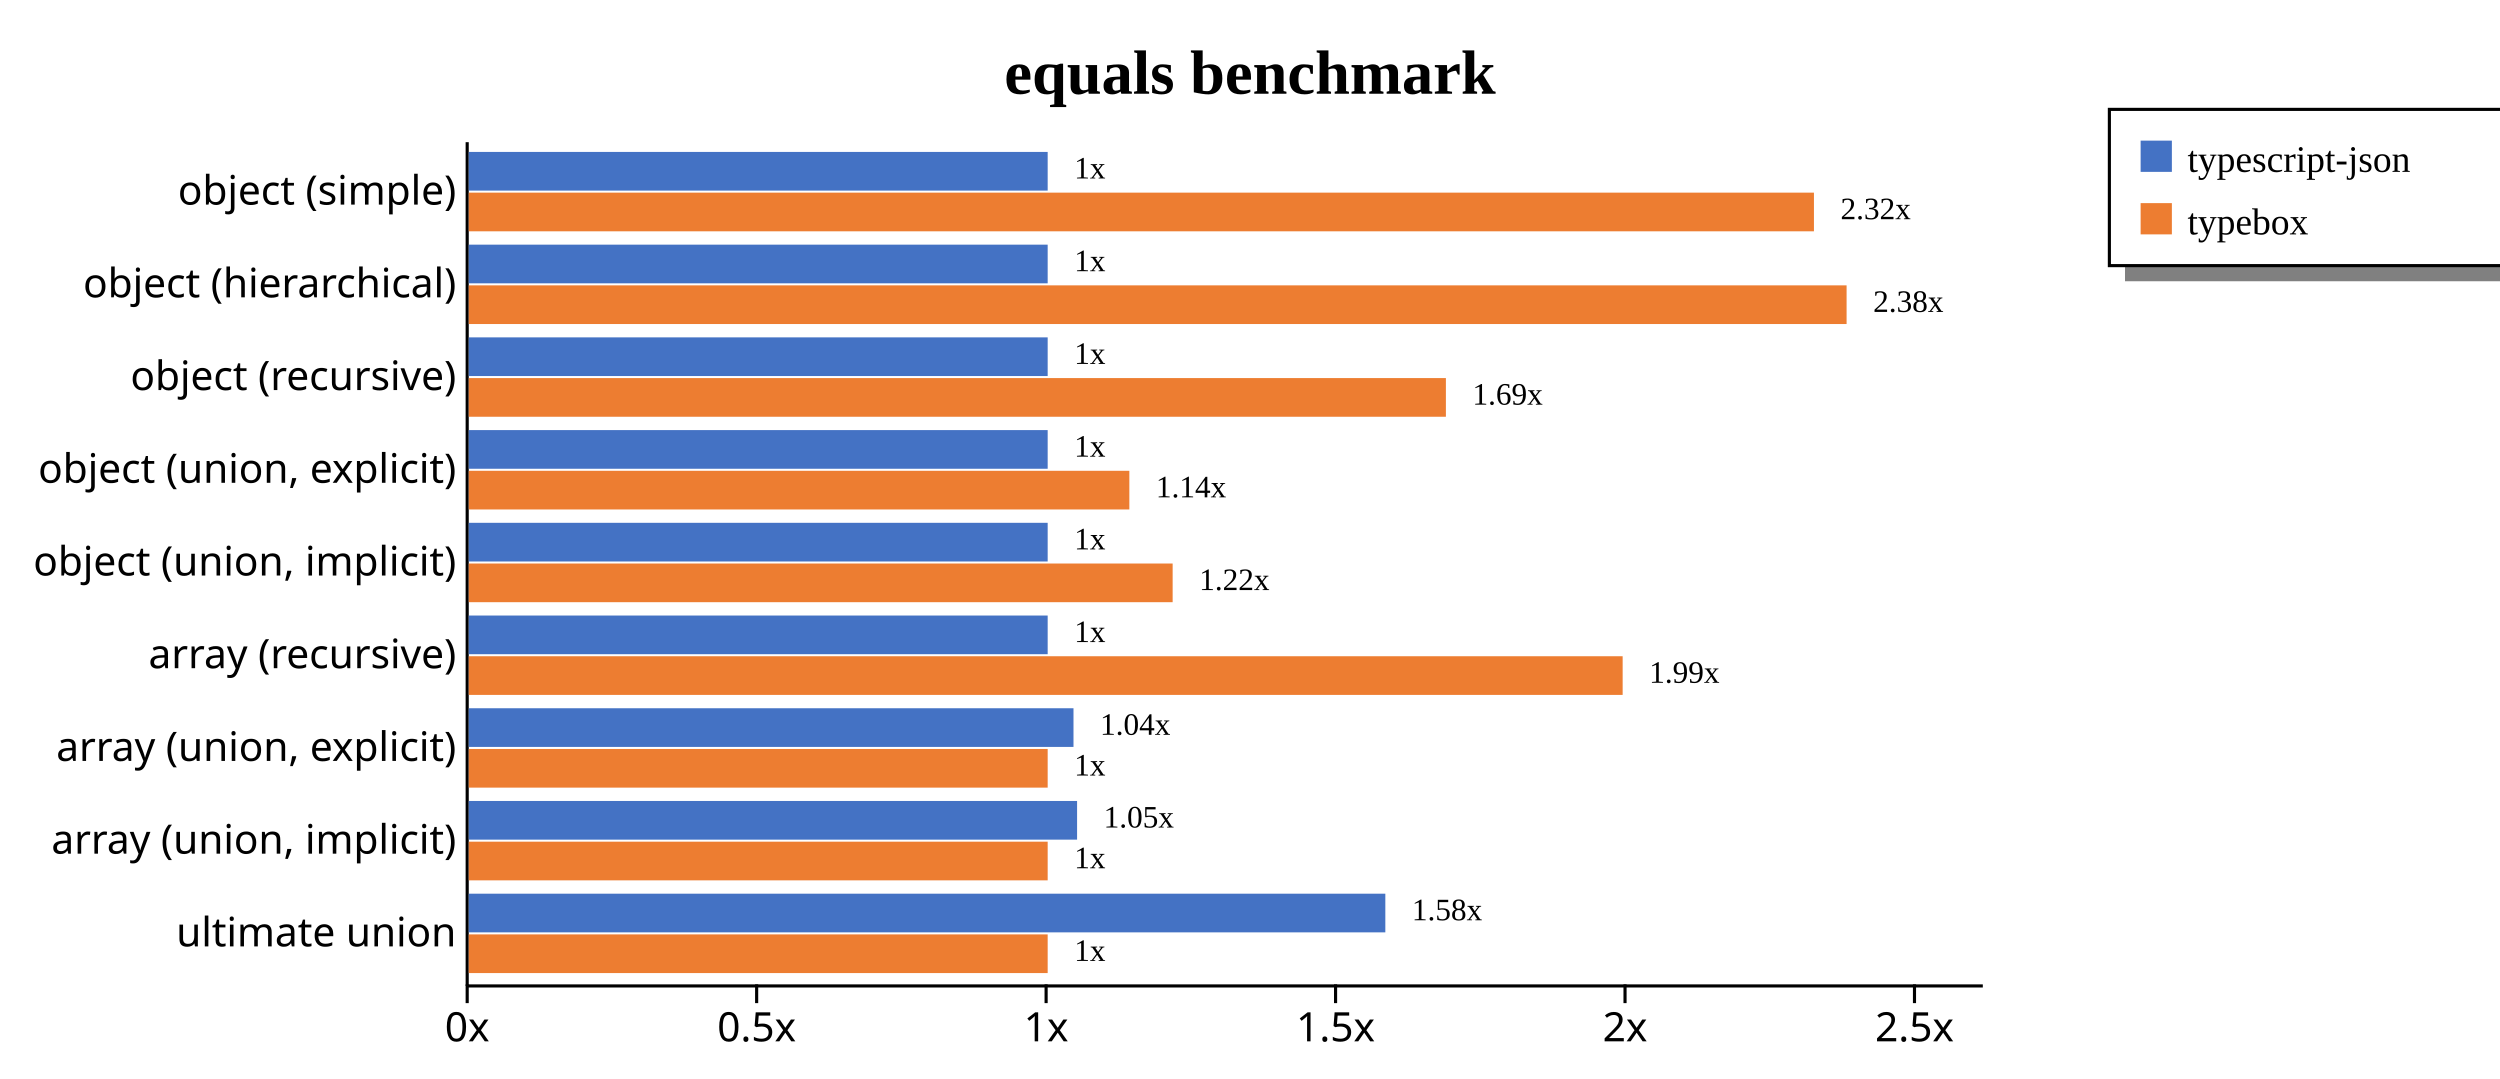
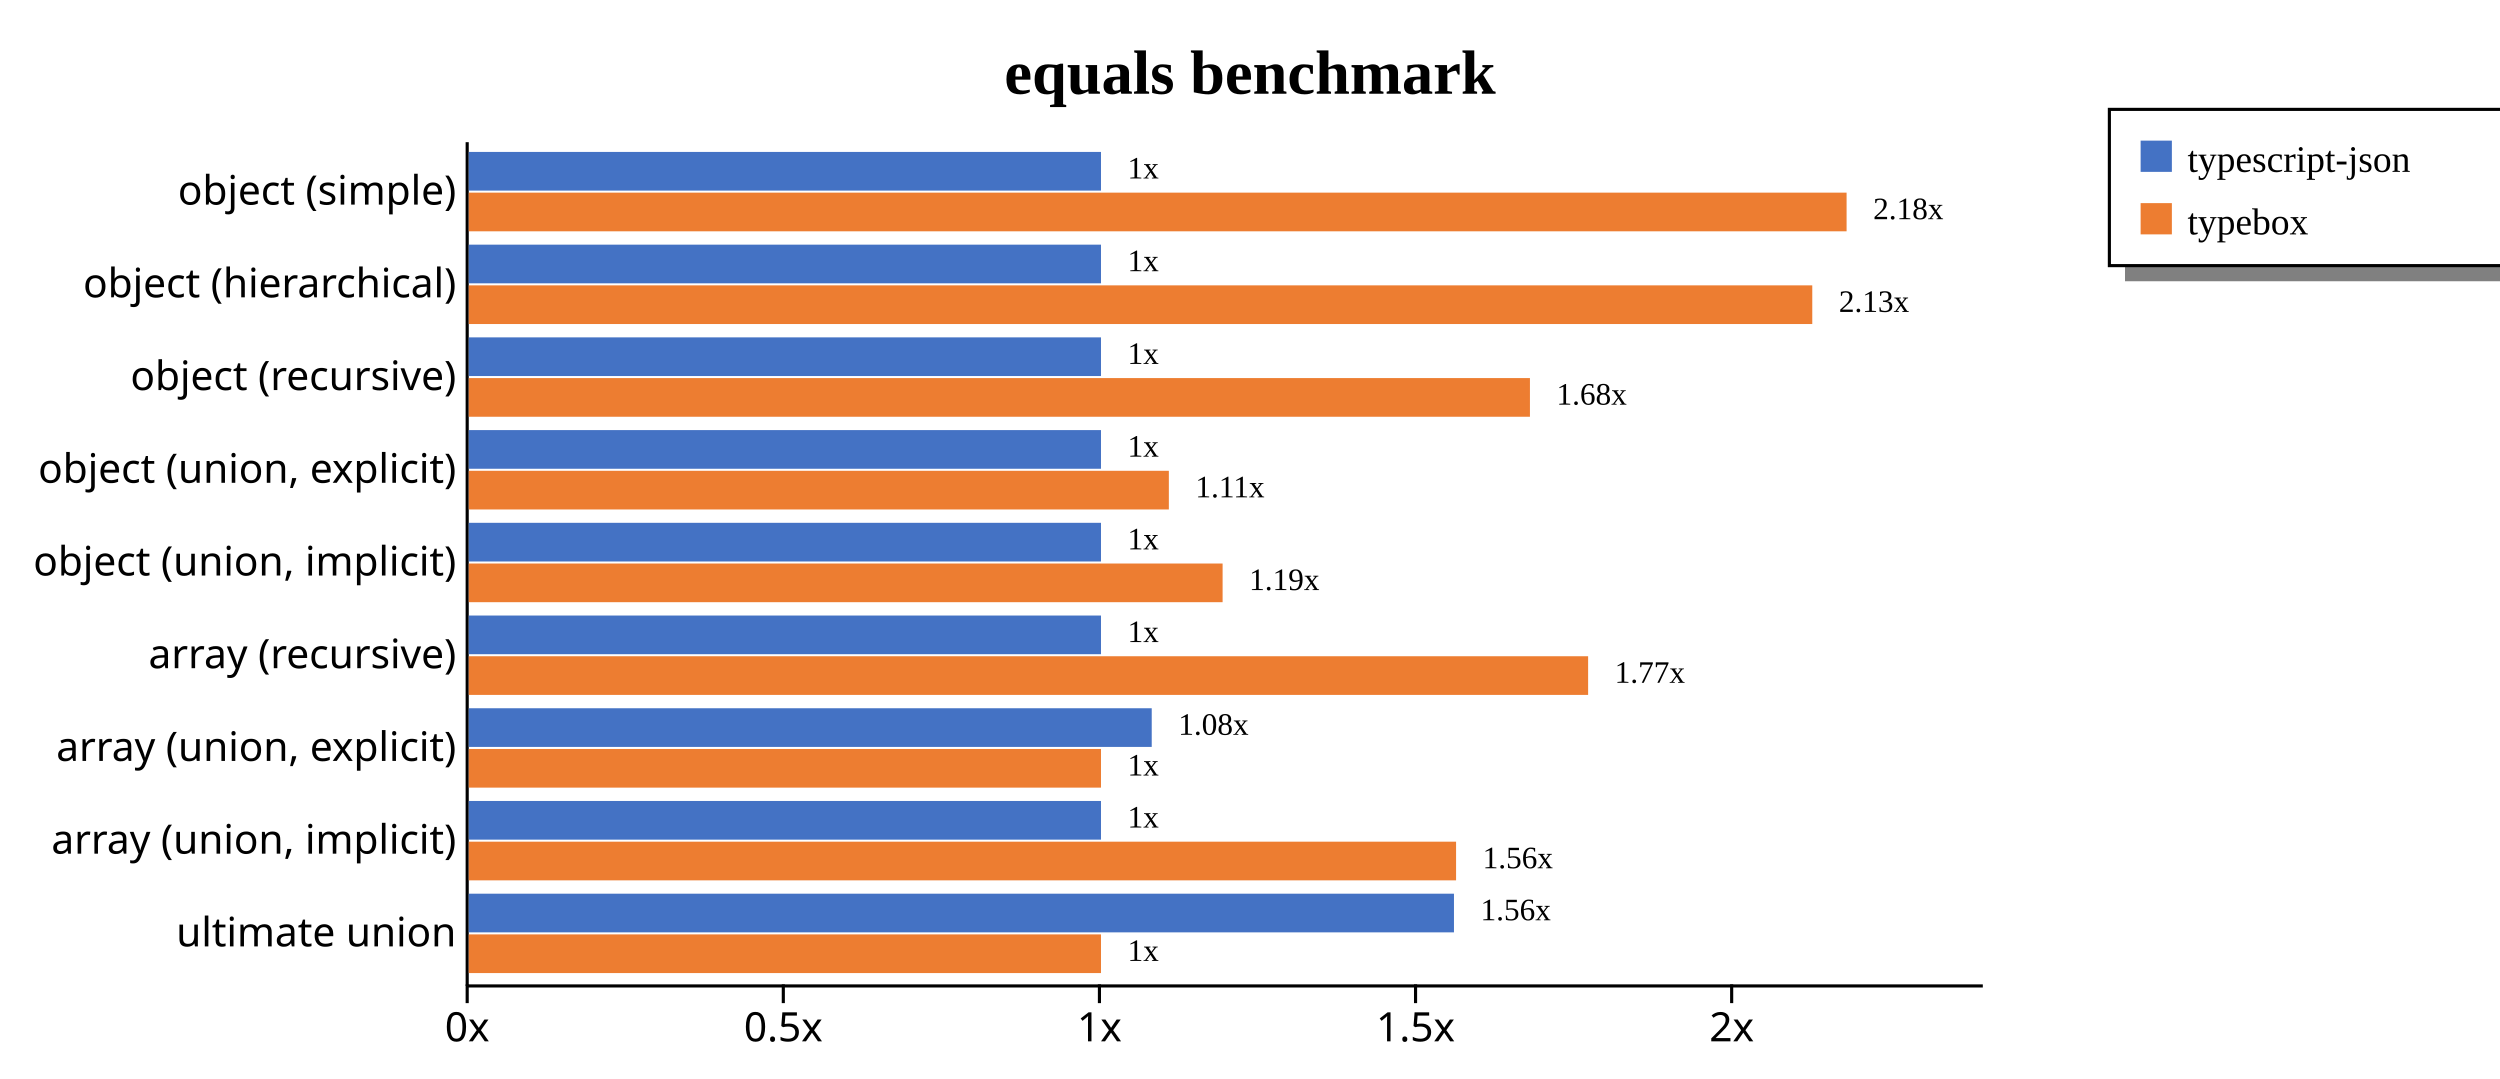
<svg xmlns="http://www.w3.org/2000/svg" width="800" height="345" style="background-color: white;">
  <g class="y axis" transform="translate(149,45)" fill="none" font-size="10" font-family="sans-serif" text-anchor="end" style="font-size: 13px;">
    <path class="domain" stroke="currentColor" d="M0.5,0.5V270.5" />
    <g class="tick" opacity="1" transform="translate(0,16.31868)" style="font-size: 13px;">
      <line stroke="currentColor" x2="0" />
      <text fill="currentColor" x="-3" dy="0.32em">object (simple)    </text>
    </g>
    <g class="tick" opacity="1" transform="translate(0,45.98901)" style="font-size: 13px;">
      <line stroke="currentColor" x2="0" />
      <text fill="currentColor" x="-3" dy="0.32em">object (hierarchical)    </text>
    </g>
    <g class="tick" opacity="1" transform="translate(0,75.65934)" style="font-size: 13px;">
      <line stroke="currentColor" x2="0" />
      <text fill="currentColor" x="-3" dy="0.32em">object (recursive)    </text>
    </g>
    <g class="tick" opacity="1" transform="translate(0,105.3297)" style="font-size: 13px;">
      <line stroke="currentColor" x2="0" />
      <text fill="currentColor" x="-3" dy="0.32em">object (union, explicit)    </text>
    </g>
    <g class="tick" opacity="1" transform="translate(0,135)" style="font-size: 13px;">
      <line stroke="currentColor" x2="0" />
      <text fill="currentColor" x="-3" dy="0.32em">object (union, implicit)    </text>
    </g>
    <g class="tick" opacity="1" transform="translate(0,164.6703)" style="font-size: 13px;">
      <line stroke="currentColor" x2="0" />
      <text fill="currentColor" x="-3" dy="0.32em">array (recursive)    </text>
    </g>
    <g class="tick" opacity="1" transform="translate(0,194.3407)" style="font-size: 13px;">
      <line stroke="currentColor" x2="0" />
      <text fill="currentColor" x="-3" dy="0.32em">array (union, explicit)    </text>
    </g>
    <g class="tick" opacity="1" transform="translate(0,224.011)" style="font-size: 13px;">
      <line stroke="currentColor" x2="0" />
      <text fill="currentColor" x="-3" dy="0.32em">array (union, implicit)    </text>
    </g>
    <g class="tick" opacity="1" transform="translate(0,253.6813)" style="font-size: 13px;">
      <line stroke="currentColor" x2="0" />
      <text fill="currentColor" x="-3" dy="0.32em">ultimate union    </text>
    </g>
  </g>
  <g class="x axis" transform="translate(149,315)" fill="none" font-size="10" font-family="sans-serif" text-anchor="middle" style="font-size: 13px;">
    <path class="domain" stroke="currentColor" d="M0.5,0.5H485.5" />
    <g class="tick" opacity="1" transform="translate(0.5,0)" style="font-size: 13px;">
      <line stroke="currentColor" y2="6" />
      <text fill="currentColor" y="9" dy="0.71em">0x</text>
    </g>
-     <g class="tick" opacity="1" transform="translate(93.12734,0)" style="font-size: 13px;">
+     <g class="tick" opacity="1" transform="translate(101.6586,0)" style="font-size: 13px;">
      <line stroke="currentColor" y2="6" />
      <text fill="currentColor" y="9" dy="0.71em">0.5x</text>
    </g>
-     <g class="tick" opacity="1" transform="translate(185.7547,0)" style="font-size: 13px;">
+     <g class="tick" opacity="1" transform="translate(202.8171,0)" style="font-size: 13px;">
      <line stroke="currentColor" y2="6" />
      <text fill="currentColor" y="9" dy="0.71em">1x</text>
    </g>
-     <g class="tick" opacity="1" transform="translate(278.382,0)" style="font-size: 13px;">
+     <g class="tick" opacity="1" transform="translate(303.9757,0)" style="font-size: 13px;">
      <line stroke="currentColor" y2="6" />
      <text fill="currentColor" y="9" dy="0.71em">1.5x</text>
    </g>
-     <g class="tick" opacity="1" transform="translate(371.0093,0)" style="font-size: 13px;">
+     <g class="tick" opacity="1" transform="translate(405.1343,0)" style="font-size: 13px;">
      <line stroke="currentColor" y2="6" />
      <text fill="currentColor" y="9" dy="0.71em">2x</text>
-     </g>
-     <g class="tick" opacity="1" transform="translate(463.6367,0)" style="font-size: 13px;">
-       <line stroke="currentColor" y2="6" />
-       <text fill="currentColor" y="9" dy="0.71em">2.5x</text>
    </g>
  </g>
  <text transform="translate(400, 30)" style="text-anchor: middle; font-size: 20px; font-weight: bold;">equals benchmark</text>
  <rect x="680" y="85" width="200" height="5" fill="gray" />
  <rect x="675" y="35" width="200" height="50" fill="none" stroke="black" />
  <rect x="685" y="45" width="10" height="10" style="fill: #4472c4;" />
  <text x="700" y="55" style="font-size: 12px;">typescript-json</text>
  <rect x="685" y="65" width="10" height="10" style="fill: #ed7d31;" />
  <text x="700" y="75" style="font-size: 12px;">typebox</text>
  <g style="font-size: 13px;">
    <g style="font-size: 13px;">
-       <rect x="150" y="48.618" width="185.255" height="12.375" fill="#4472c4" />
-       <rect x="150" y="61.644" width="430.462" height="12.375" fill="#ed7d31" />
-       <text class="label" x="343.755" y="57.118" font-size="10px">1x</text>
-       <text class="label" x="588.962" y="70.144" font-size="10px">2.32x</text>
+       <rect x="150" y="48.618" width="202.317" height="12.375" fill="#4472c4" />
+       <rect x="150" y="61.644" width="440.909" height="12.375" fill="#ed7d31" />
+       <text class="label" x="360.817" y="57.118" font-size="10px">1x</text>
+       <text class="label" x="599.409" y="70.144" font-size="10px">2.18x</text>
+       <text class="label" x="357.317" y="58.618" font-size="8px" />
+       <text class="label" x="595.909" y="71.644" font-size="8px" />
    </g>
    <g style="font-size: 13px;">
-       <rect x="150" y="78.289" width="185.255" height="12.375" fill="#4472c4" />
-       <rect x="150" y="91.315" width="440.909" height="12.375" fill="#ed7d31" />
-       <text class="label" x="343.755" y="86.789" font-size="10px">1x</text>
-       <text class="label" x="599.409" y="99.815" font-size="10px">2.38x</text>
+       <rect x="150" y="78.289" width="202.317" height="12.375" fill="#4472c4" />
+       <rect x="150" y="91.315" width="429.928" height="12.375" fill="#ed7d31" />
+       <text class="label" x="360.817" y="86.789" font-size="10px">1x</text>
+       <text class="label" x="588.428" y="99.815" font-size="10px">2.13x</text>
+       <text class="label" x="357.317" y="88.289" font-size="8px" />
+       <text class="label" x="584.928" y="101.315" font-size="8px" />
    </g>
    <g style="font-size: 13px;">
-       <rect x="150" y="107.959" width="185.255" height="12.375" fill="#4472c4" />
-       <rect x="150" y="120.985" width="312.686" height="12.375" fill="#ed7d31" />
-       <text class="label" x="343.755" y="116.459" font-size="10px">1x</text>
-       <text class="label" x="471.186" y="129.485" font-size="10px">1.69x</text>
+       <rect x="150" y="107.959" width="202.317" height="12.375" fill="#4472c4" />
+       <rect x="150" y="120.985" width="339.579" height="12.375" fill="#ed7d31" />
+       <text class="label" x="360.817" y="116.459" font-size="10px">1x</text>
+       <text class="label" x="498.079" y="129.485" font-size="10px">1.68x</text>
+       <text class="label" x="357.317" y="117.959" font-size="8px" />
+       <text class="label" x="494.579" y="130.985" font-size="8px" />
    </g>
    <g style="font-size: 13px;">
-       <rect x="150" y="137.629" width="185.255" height="12.375" fill="#4472c4" />
-       <rect x="150" y="150.655" width="211.392" height="12.375" fill="#ed7d31" />
-       <text class="label" x="343.755" y="146.129" font-size="10px">1x</text>
-       <text class="label" x="369.892" y="159.155" font-size="10px">1.14x</text>
+       <rect x="150" y="137.629" width="202.317" height="12.375" fill="#4472c4" />
+       <rect x="150" y="150.655" width="224.033" height="12.375" fill="#ed7d31" />
+       <text class="label" x="360.817" y="146.129" font-size="10px">1x</text>
+       <text class="label" x="382.533" y="159.155" font-size="10px">1.11x</text>
+       <text class="label" x="357.317" y="147.629" font-size="8px" />
+       <text class="label" x="379.033" y="160.655" font-size="8px" />
    </g>
    <g style="font-size: 13px;">
-       <rect x="150" y="167.3" width="185.255" height="12.375" fill="#4472c4" />
-       <rect x="150" y="180.326" width="225.246" height="12.375" fill="#ed7d31" />
-       <text class="label" x="343.755" y="175.8" font-size="10px">1x</text>
-       <text class="label" x="383.746" y="188.826" font-size="10px">1.22x</text>
+       <rect x="150" y="167.3" width="202.317" height="12.375" fill="#4472c4" />
+       <rect x="150" y="180.326" width="241.232" height="12.375" fill="#ed7d31" />
+       <text class="label" x="360.817" y="175.8" font-size="10px">1x</text>
+       <text class="label" x="399.732" y="188.826" font-size="10px">1.19x</text>
+       <text class="label" x="357.317" y="177.3" font-size="8px" />
+       <text class="label" x="396.232" y="190.326" font-size="8px" />
    </g>
    <g style="font-size: 13px;">
-       <rect x="150" y="196.97" width="185.255" height="12.375" fill="#4472c4" />
-       <rect x="150" y="209.996" width="369.248" height="12.375" fill="#ed7d31" />
-       <text class="label" x="343.755" y="205.47" font-size="10px">1x</text>
-       <text class="label" x="527.748" y="218.496" font-size="10px">1.99x</text>
+       <rect x="150" y="196.97" width="202.317" height="12.375" fill="#4472c4" />
+       <rect x="150" y="209.996" width="358.199" height="12.375" fill="#ed7d31" />
+       <text class="label" x="360.817" y="205.47" font-size="10px">1x</text>
+       <text class="label" x="516.699" y="218.496" font-size="10px">1.77x</text>
+       <text class="label" x="357.317" y="206.97" font-size="8px" />
+       <text class="label" x="513.199" y="219.996" font-size="8px" />
    </g>
    <g style="font-size: 13px;">
-       <rect x="150" y="226.64" width="193.518" height="12.375" fill="#4472c4" />
-       <rect x="150" y="239.666" width="185.255" height="12.375" fill="#ed7d31" />
-       <text class="label" x="352.018" y="235.14" font-size="10px">1.04x</text>
-       <text class="label" x="343.755" y="248.166" font-size="10px">1x</text>
+       <rect x="150" y="226.64" width="218.552" height="12.375" fill="#4472c4" />
+       <rect x="150" y="239.666" width="202.317" height="12.375" fill="#ed7d31" />
+       <text class="label" x="377.052" y="235.14" font-size="10px">1.08x</text>
+       <text class="label" x="360.817" y="248.166" font-size="10px">1x</text>
+       <text class="label" x="373.552" y="236.64" font-size="8px" />
+       <text class="label" x="357.317" y="249.666" font-size="8px" />
    </g>
    <g style="font-size: 13px;">
-       <rect x="150" y="256.311" width="194.666" height="12.375" fill="#4472c4" />
-       <rect x="150" y="269.337" width="185.255" height="12.375" fill="#ed7d31" />
-       <text class="label" x="353.166" y="264.811" font-size="10px">1.05x</text>
-       <text class="label" x="343.755" y="277.837" font-size="10px">1x</text>
+       <rect x="150" y="256.311" width="202.317" height="12.375" fill="#4472c4" />
+       <rect x="150" y="269.337" width="315.944" height="12.375" fill="#ed7d31" />
+       <text class="label" x="360.817" y="264.811" font-size="10px">1x</text>
+       <text class="label" x="474.444" y="277.837" font-size="10px">1.56x</text>
+       <text class="label" x="357.317" y="266.311" font-size="8px" />
+       <text class="label" x="470.944" y="279.337" font-size="8px" />
    </g>
    <g style="font-size: 13px;">
-       <rect x="150" y="285.981" width="293.306" height="12.375" fill="#4472c4" />
-       <rect x="150" y="299.007" width="185.255" height="12.375" fill="#ed7d31" />
-       <text class="label" x="451.806" y="294.481" font-size="10px">1.58x</text>
-       <text class="label" x="343.755" y="307.507" font-size="10px">1x</text>
+       <rect x="150" y="285.981" width="315.27" height="12.375" fill="#4472c4" />
+       <rect x="150" y="299.007" width="202.317" height="12.375" fill="#ed7d31" />
+       <text class="label" x="473.77" y="294.481" font-size="10px">1.56x</text>
+       <text class="label" x="360.817" y="307.507" font-size="10px">1x</text>
+       <text class="label" x="470.27" y="295.981" font-size="8px" />
+       <text class="label" x="357.317" y="309.007" font-size="8px" />
    </g>
  </g>
</svg>
